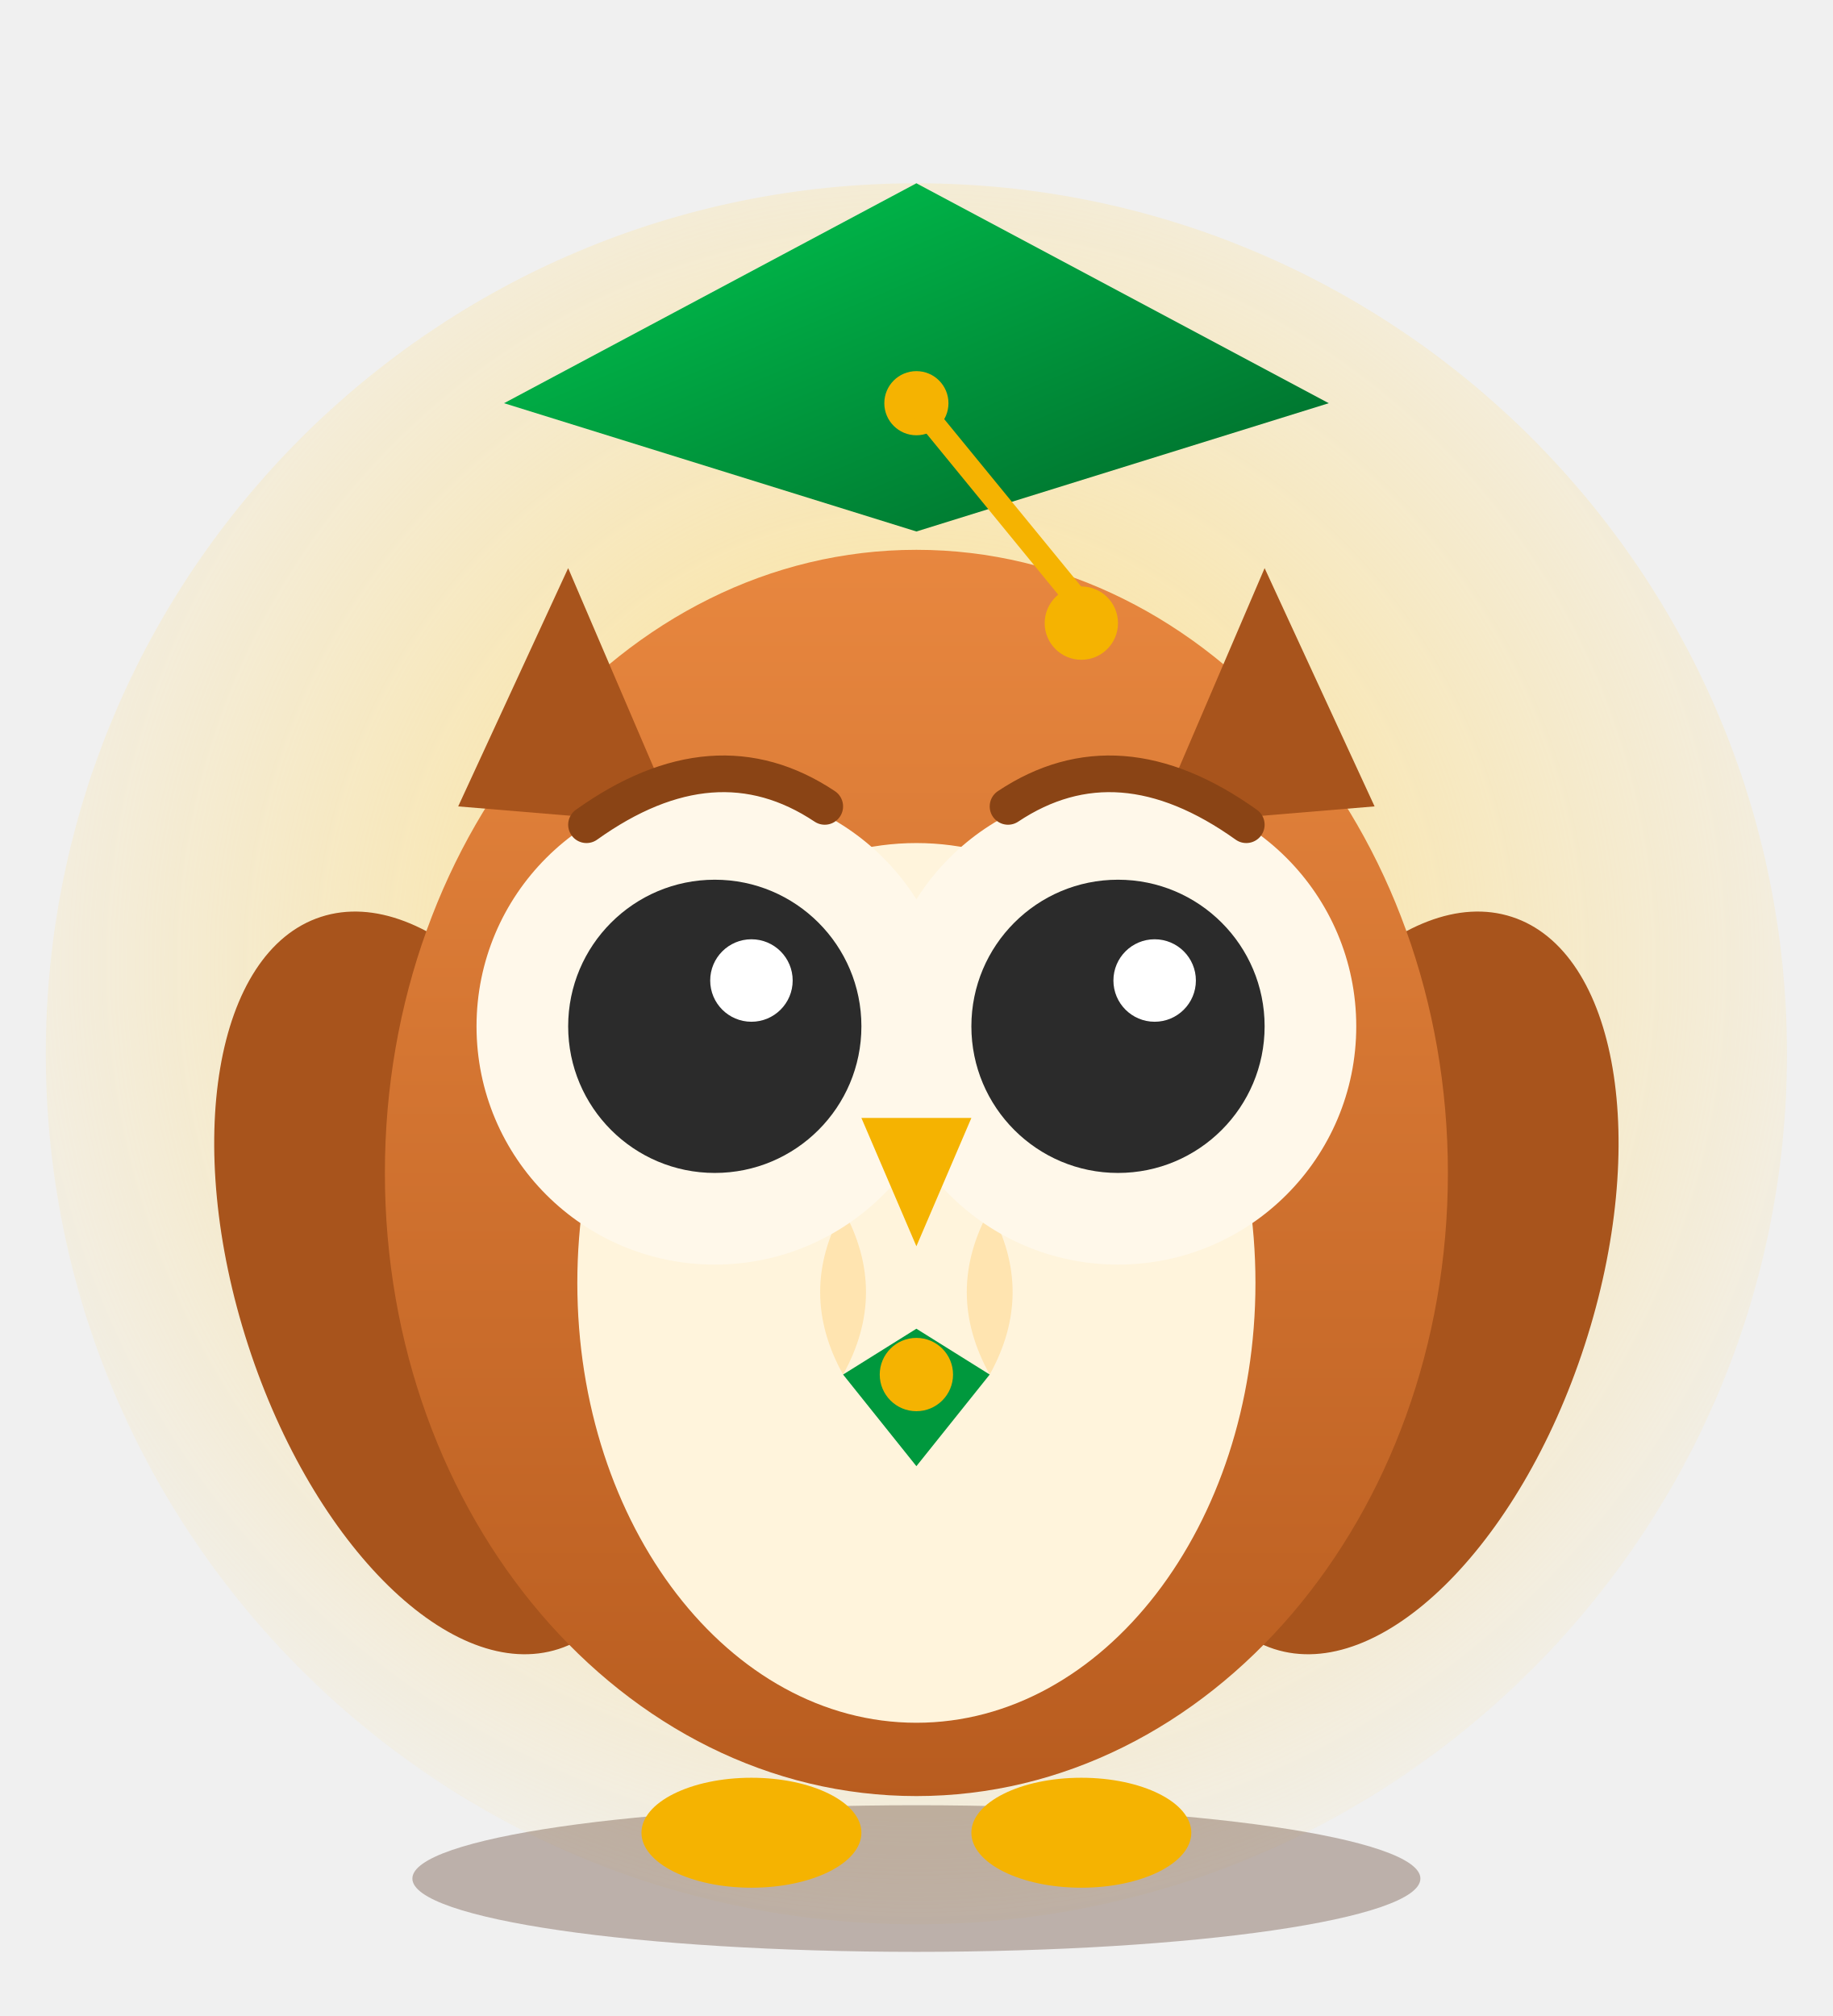
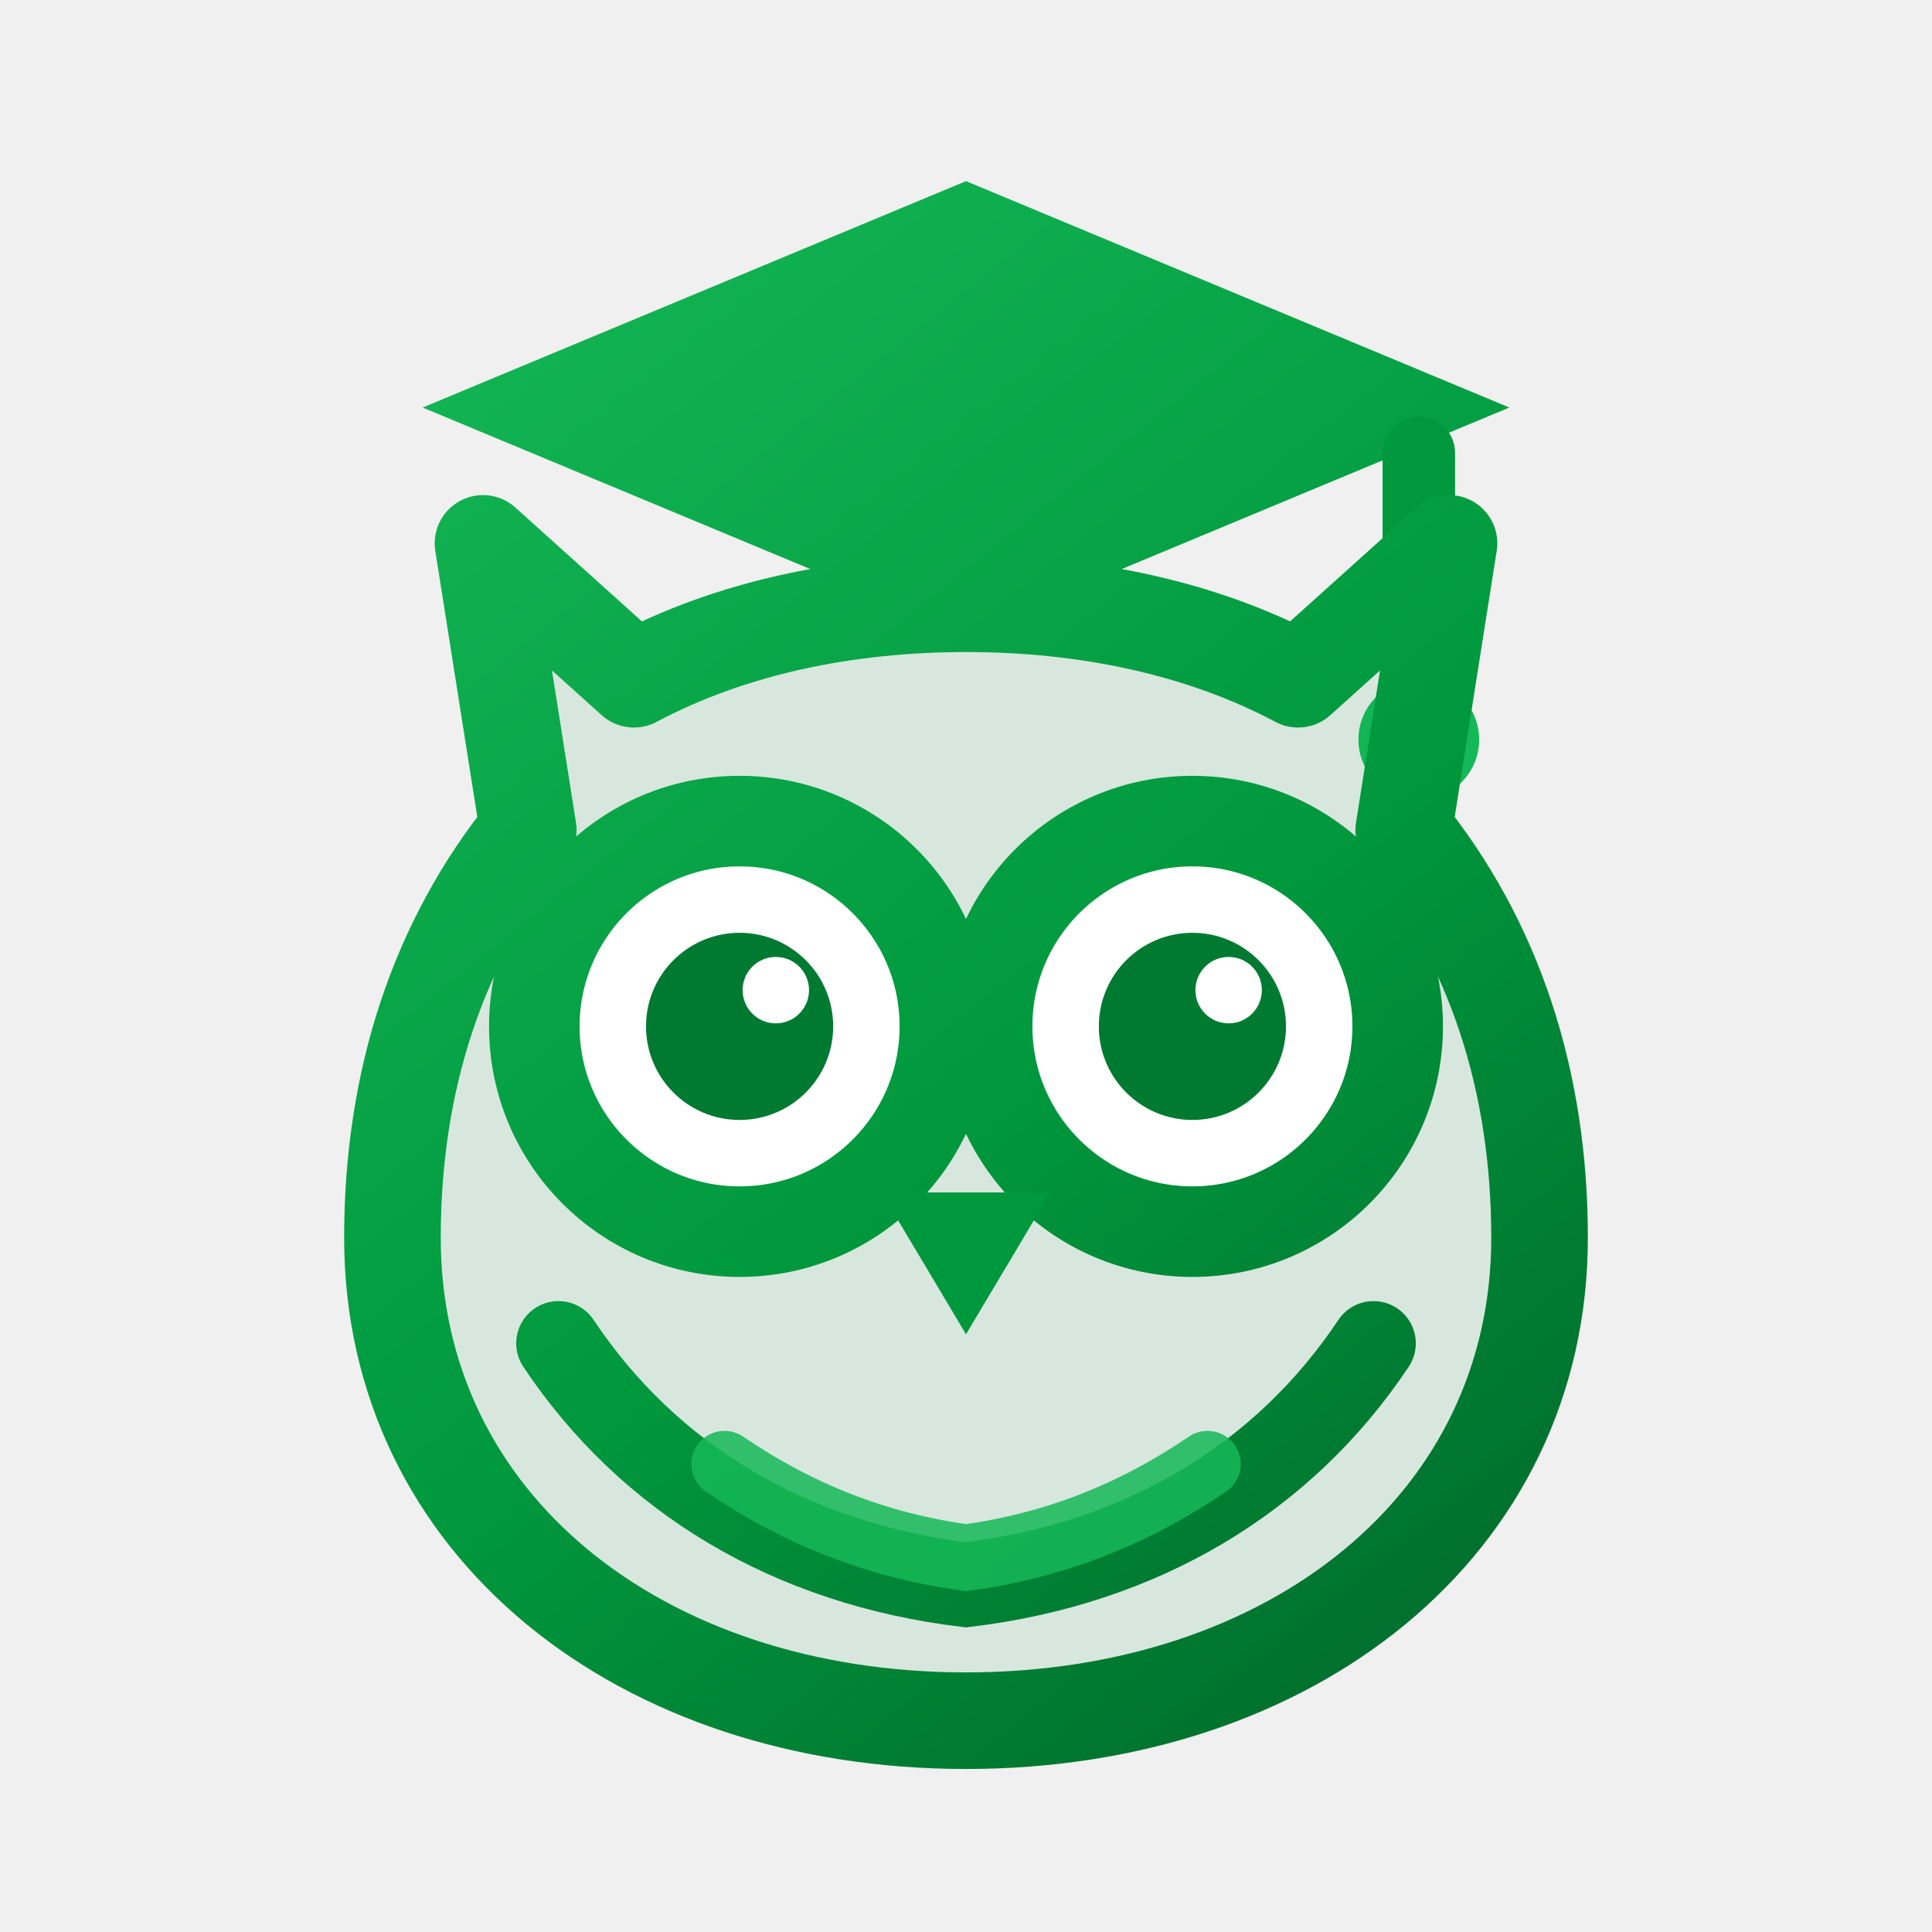
- <svg xmlns="http://www.w3.org/2000/svg" viewBox="0 0 200 220" id="buho-svg">
+ <svg xmlns="http://www.w3.org/2000/svg" viewBox="0 0 64 64" fill="none" id="buho-svg">
  <defs>
-     <radialGradient id="haloGrad" cx="50%" cy="45%" r="60%">
-       <stop offset="0%" stop-color="#ffe08a" />
-       <stop offset="100%" stop-color="#ffe08a00" />
-     </radialGradient>
-     <linearGradient id="bodyGrad" x1="0" y1="0" x2="0" y2="1">
-       <stop offset="0%" stop-color="#e8873f" />
-       <stop offset="100%" stop-color="#b85c1f" />
-     </linearGradient>
-     <linearGradient id="birreteGrad" x1="0" y1="0" x2="1" y2="1">
-       <stop offset="0%" stop-color="#00cb51" />
+     <linearGradient id="owlGreenGrad" x1="12" y1="8" x2="52" y2="58" gradientUnits="userSpaceOnUse">
+       <stop offset="0%" stop-color="#15b857" />
+       <stop offset="55%" stop-color="#00983d" />
      <stop offset="100%" stop-color="#006529" />
    </linearGradient>
  </defs>
-   <ellipse cx="100" cy="115" rx="95" ry="95" fill="url(#haloGrad)" />
-   <ellipse cx="100" cy="205" rx="55" ry="8" fill="#5b3a29" opacity="0.35" />
-   <g id="ala-izq">
-     <ellipse cx="48" cy="140" rx="22" ry="42" fill="#a8541c" transform="rotate(-18 48 140)" />
-   </g>
-   <g id="ala-der">
-     <ellipse cx="152" cy="140" rx="22" ry="42" fill="#a8541c" transform="rotate(18 152 140)" />
-   </g>
-   <ellipse cx="100" cy="128" rx="58" ry="68" fill="url(#bodyGrad)" />
-   <ellipse cx="100" cy="140" rx="37" ry="48" fill="#fff4dc" />
-   <g fill="#ffe2ab" opacity="0.9">
-     <path d="M85 110 q5 8 0 16 q-5 -8 0 -16 Z" />
-     <path d="M100 108 q5 9 0 18 q-5 -9 0 -18 Z" />
-     <path d="M115 110 q5 8 0 16 q-5 -8 0 -16 Z" />
-     <path d="M92 132 q5 9 0 18 q-5 -9 0 -18 Z" />
-     <path d="M108 132 q5 9 0 18 q-5 -9 0 -18 Z" />
-   </g>
-   <path d="M92 150 L100 160 L108 150 L100 145 Z" fill="#00983d" />
-   <circle cx="100" cy="150" r="4" fill="#f5b301" />
-   <path d="M62 62 L74 90 L50 88 Z" fill="#a8541c" />
-   <path d="M138 62 L126 90 L150 88 Z" fill="#a8541c" />
-   <g id="birrete">
-     <rect x="80" y="42" width="40" height="8" rx="2" fill="#006529" />
-     <polygon points="100,20 145,44 100,58 55,44" fill="url(#birreteGrad)" />
-     <circle cx="100" cy="44" r="3.5" fill="#f5b301" />
-     <line x1="100" y1="44" x2="118" y2="66" stroke="#f5b301" stroke-width="2.5" />
-     <circle cx="118" cy="68" r="4" fill="#f5b301" />
-   </g>
-   <circle cx="78" cy="112" r="26" fill="#fff8ea" />
-   <circle cx="122" cy="112" r="26" fill="#fff8ea" />
-   <g id="ojo-izq">
-     <circle cx="78" cy="112" r="16" fill="#2b2b2b" />
-     <circle cx="82" cy="107" r="4.5" fill="#ffffff" />
-     <rect class="parpado" x="62" y="96" width="32" height="0" fill="#fff8ea" />
-   </g>
-   <g id="ojo-der">
-     <circle cx="122" cy="112" r="16" fill="#2b2b2b" />
-     <circle cx="126" cy="107" r="4.5" fill="#ffffff" />
-     <rect class="parpado" x="106" y="96" width="32" height="0" fill="#fff8ea" />
-   </g>
-   <path d="M64 90 q14 -10 26 -2" stroke="#8a4415" stroke-width="4" fill="none" stroke-linecap="round" />
-   <path d="M136 90 q-14 -10 -26 -2" stroke="#8a4415" stroke-width="4" fill="none" stroke-linecap="round" />
-   <polygon id="pico" points="94 122 106 122 100 136" fill="#f5b301" />
-   <ellipse cx="82" cy="200" rx="12" ry="6" fill="#f5b301" />
-   <ellipse cx="118" cy="200" rx="12" ry="6" fill="#f5b301" />
+   <path d="M32 6L50 13.5L32 21L14 13.5L32 6Z" fill="url(#owlGreenGrad)" />
+   <path d="M47 15V23.5" stroke="#00983d" stroke-width="2.4" stroke-linecap="round" />
+   <circle cx="47" cy="24.5" r="2" fill="#15b857" />
+   <path d="M16 18L21 22.5C24.2 20.8 28 20 32 20C36 20 39.8 20.8 43 22.5L48 18L46.5 27.5C49.5 31.2 51 35.8 51 41C51 50.5 42.8 57 32 57C21.2 57 13 50.5 13 41C13 35.8 14.5 31.2 17.5 27.5L16 18Z" stroke="url(#owlGreenGrad)" stroke-width="3.2" stroke-linejoin="round" fill="#00983d" fill-opacity="0.10" />
+   <circle cx="24.5" cy="34" r="6.8" stroke="url(#owlGreenGrad)" stroke-width="3" fill="#ffffff" />
+   <circle cx="39.5" cy="34" r="6.8" stroke="url(#owlGreenGrad)" stroke-width="3" fill="#ffffff" />
+   <circle cx="24.5" cy="34" r="3.1" fill="#007a31" />
+   <circle cx="39.5" cy="34" r="3.1" fill="#007a31" />
+   <circle cx="25.7" cy="32.8" r="1.1" fill="#ffffff" />
+   <circle cx="40.7" cy="32.8" r="1.1" fill="#ffffff" />
+   <path d="M29.2 39.5L32 44.2L34.8 39.5H29.2Z" fill="#00983d" />
+   <path d="M18.5 44.5C21.5 49 26.2 51.8 32 52.5C37.8 51.8 42.5 49 45.5 44.5" stroke="url(#owlGreenGrad)" stroke-width="2.8" stroke-linecap="round" />
+   <path d="M24 48.5C26.5 50.2 29.1 51.2 32 51.6C34.9 51.2 37.5 50.2 40 48.5" stroke="#15b857" stroke-width="2.2" stroke-linecap="round" opacity="0.85" />
</svg>
